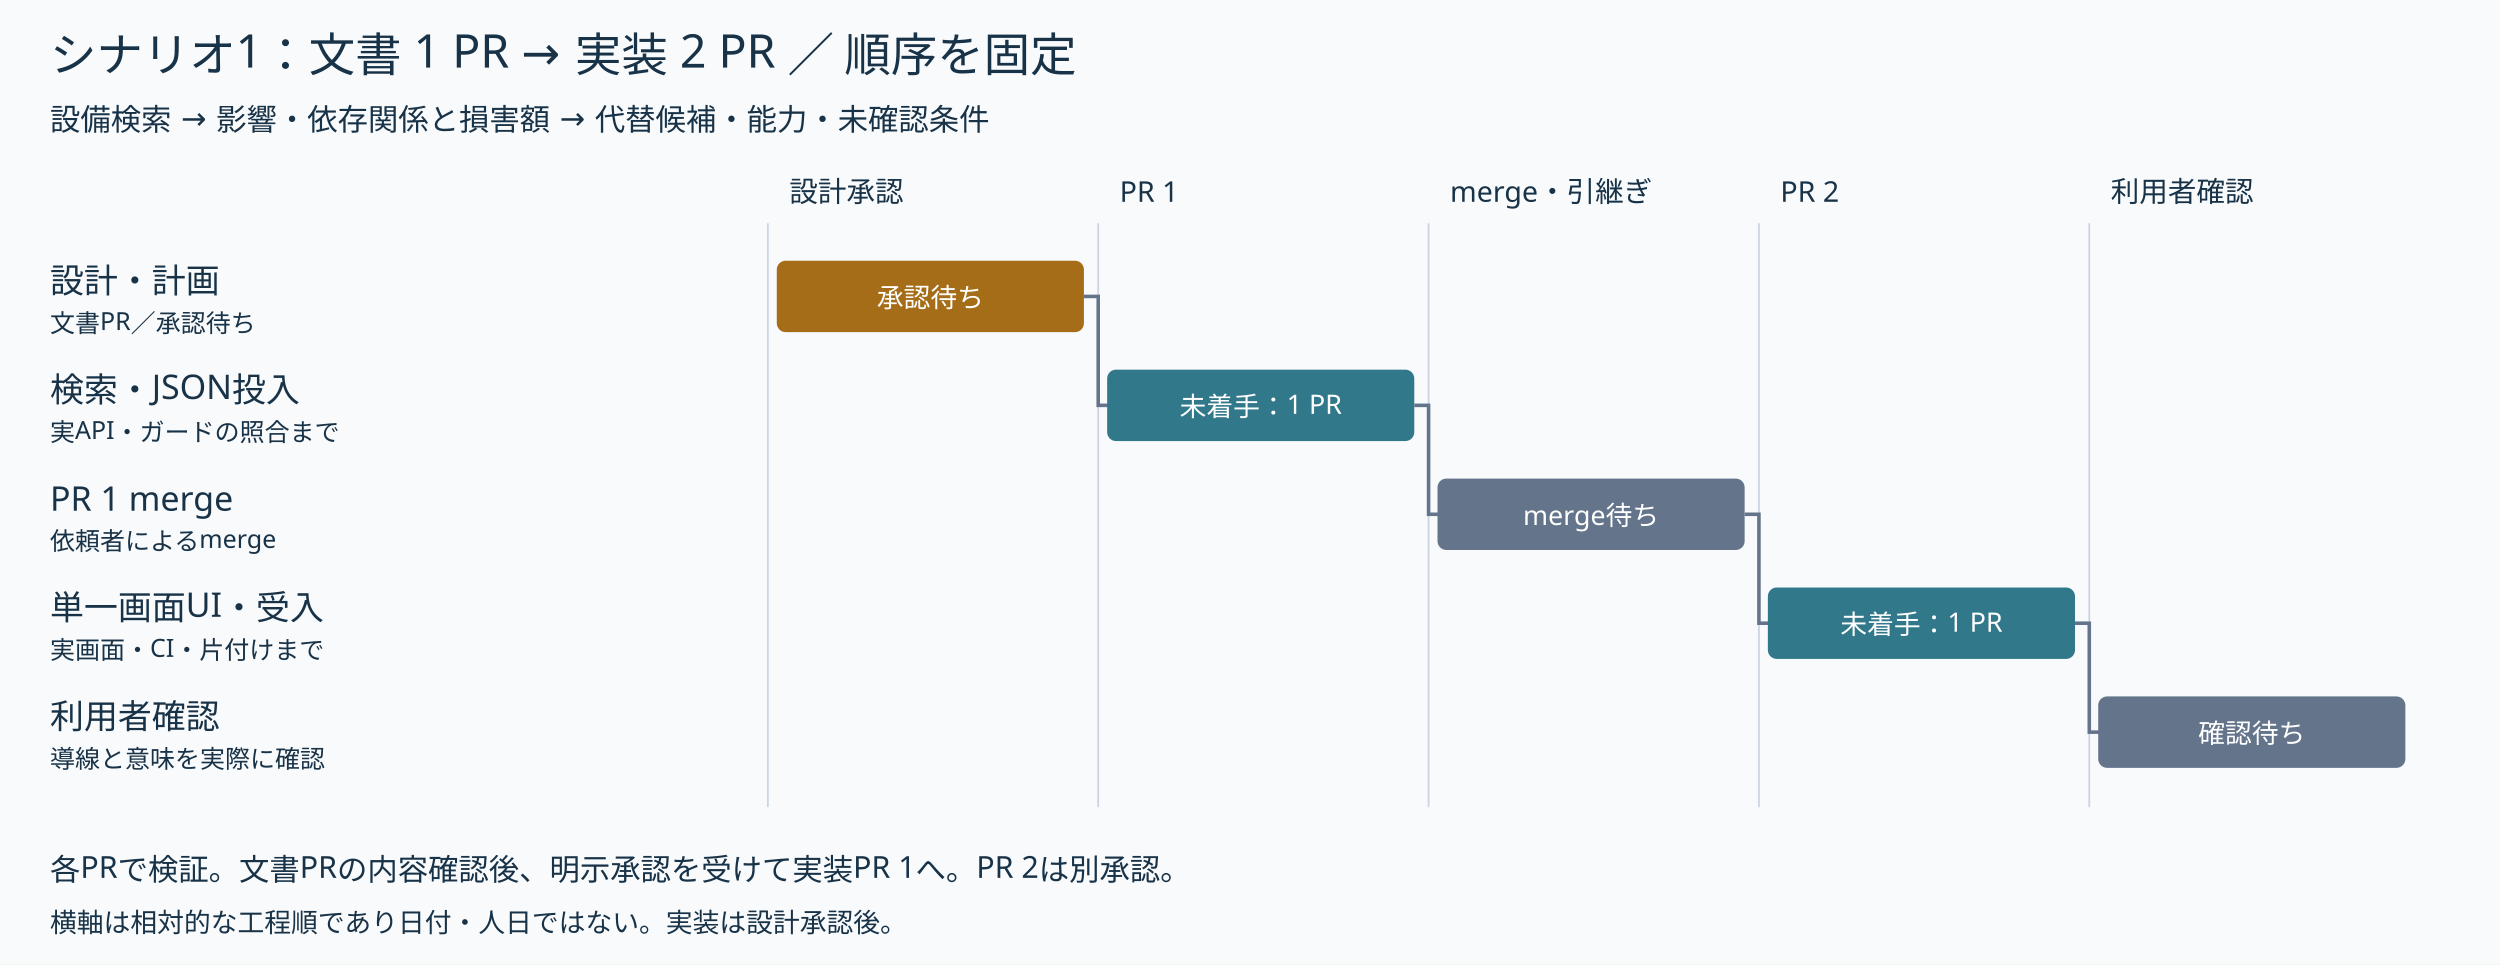
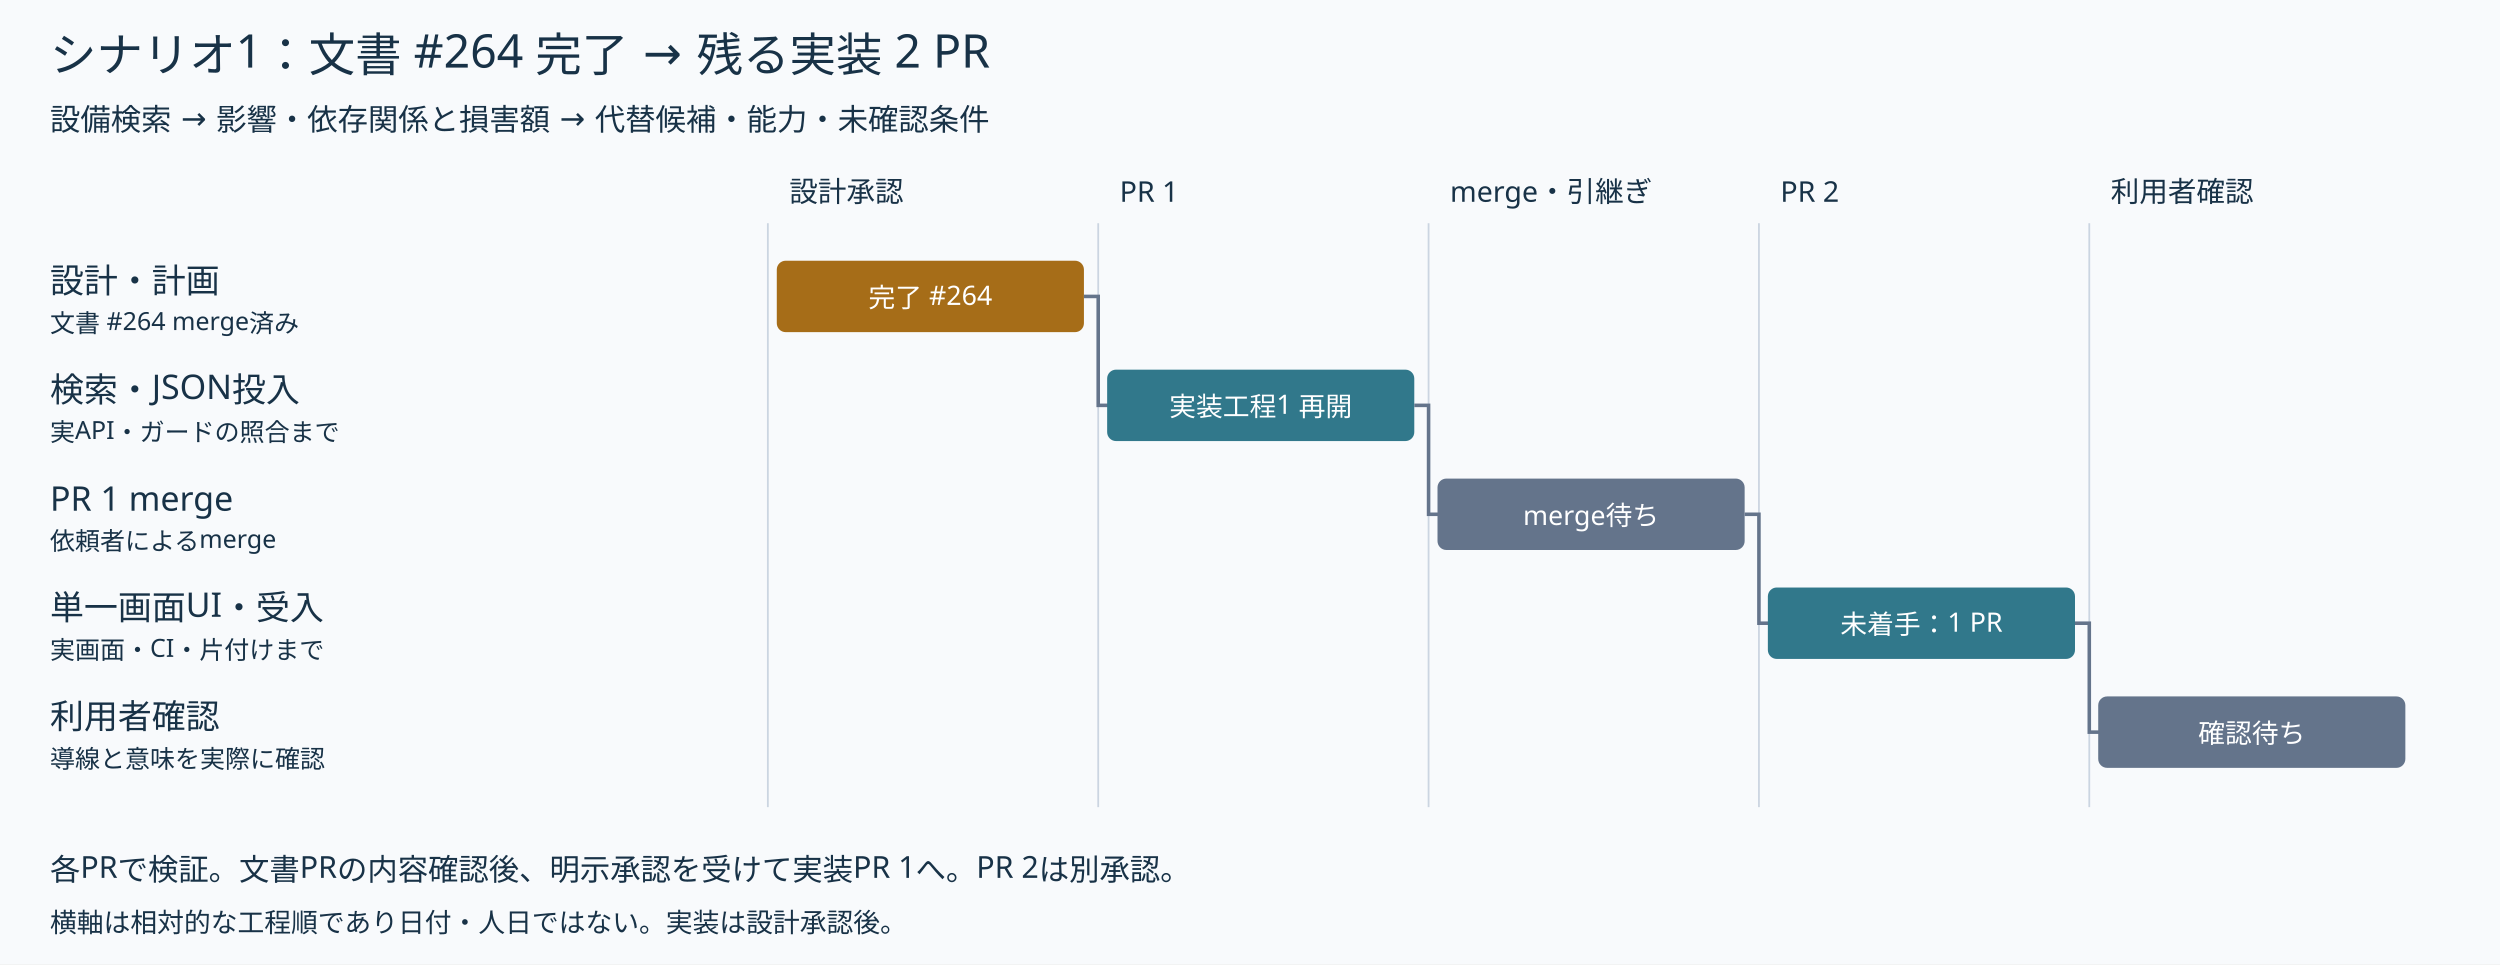
<svg xmlns="http://www.w3.org/2000/svg" width="1400" height="540" viewBox="0 0 1400 540" role="img" aria-labelledby="title desc">
  <rect width="1400" height="540" fill="#f8fafc" />
  <g font-family="sans-serif" fill="#183247">
-     <text x="28" y="40" font-size="26">シナリオ1：文書 1 PR → 実装 2 PR ／ 順序を固定</text>
+     <text x="28" y="40" font-size="26">シナリオ1：文書 #264 完了 → 残る実装 2 PR</text>
    <text x="28" y="73" font-size="17">設備検索 → 影響・依存関係と損害額 → 代替候補・能力・未確認条件</text>
    <path d="M430 125V452" stroke="#cbd5e1" />
    <text x="442" y="113" font-size="16">設計承認</text>
    <path d="M615 125V452" stroke="#cbd5e1" />
    <text x="627" y="113" font-size="16">PR 1</text>
    <path d="M800 125V452" stroke="#cbd5e1" />
    <text x="812" y="113" font-size="16">merge・引継ぎ</text>
    <path d="M985 125V452" stroke="#cbd5e1" />
    <text x="997" y="113" font-size="16">PR 2</text>
    <path d="M1170 125V452" stroke="#cbd5e1" />
    <text x="1182" y="113" font-size="16">利用者確認</text>
    <text x="28" y="164" font-size="19">設計・計画</text>
-     <text x="28" y="186" font-size="14">文書PR／承認待ち</text>
+     <text x="28" y="186" font-size="14">文書 #264 merge済み</text>
    <rect x="435" y="146" width="172" height="40" rx="5" fill="#a66d18" />
-     <text x="521" y="172" text-anchor="middle" font-size="15" fill="white">承認待ち</text>
+     <text x="521" y="172" text-anchor="middle" font-size="15" fill="white">完了 #264</text>
    <path d="M607 166h8v61h10" fill="none" stroke="#64748b" stroke-width="2" />
    <text x="28" y="225" font-size="19">検索・JSON投入</text>
    <text x="28" y="247" font-size="14">実API・ガードの照合まで</text>
    <rect x="620" y="207" width="172" height="40" rx="5" fill="#31788b" />
-     <text x="706" y="233" text-anchor="middle" font-size="15" fill="white">未着手：1 PR</text>
+     <text x="706" y="233" text-anchor="middle" font-size="15" fill="white">実装工程1 再開</text>
    <path d="M792 227h8v61h10" fill="none" stroke="#64748b" stroke-width="2" />
    <text x="28" y="286" font-size="19">PR 1 merge</text>
    <text x="28" y="308" font-size="14">依頼者によるmerge</text>
    <rect x="805" y="268" width="172" height="40" rx="5" fill="#64748b" />
    <text x="891" y="294" text-anchor="middle" font-size="15" fill="white">merge待ち</text>
    <path d="M977 288h8v61h10" fill="none" stroke="#64748b" stroke-width="2" />
    <text x="28" y="347" font-size="19">単一画面UI・受入</text>
    <text x="28" y="369" font-size="14">実画面・CI・片付けまで</text>
    <rect x="990" y="329" width="172" height="40" rx="5" fill="#31788b" />
    <text x="1076" y="355" text-anchor="middle" font-size="15" fill="white">未着手：1 PR</text>
    <path d="M1162 349h8v61h10" fill="none" stroke="#64748b" stroke-width="2" />
    <text x="28" y="408" font-size="19">利用者確認</text>
    <text x="28" y="430" font-size="14">導線と意味を実際に確認</text>
    <rect x="1175" y="390" width="172" height="40" rx="5" fill="#64748b" />
    <text x="1261" y="416" text-anchor="middle" font-size="15" fill="white">確認待ち</text>
    <text x="28" y="493" font-size="17">各PRで検証。文書PRの内容確認後、明示承認を受けて実装PR 1へ。PR 2は別承認。</text>
    <text x="28" y="522" font-size="15">横軸は相対的な工程順であり日付・人日ではない。実装は設計承認後。</text>
  </g>
</svg>
